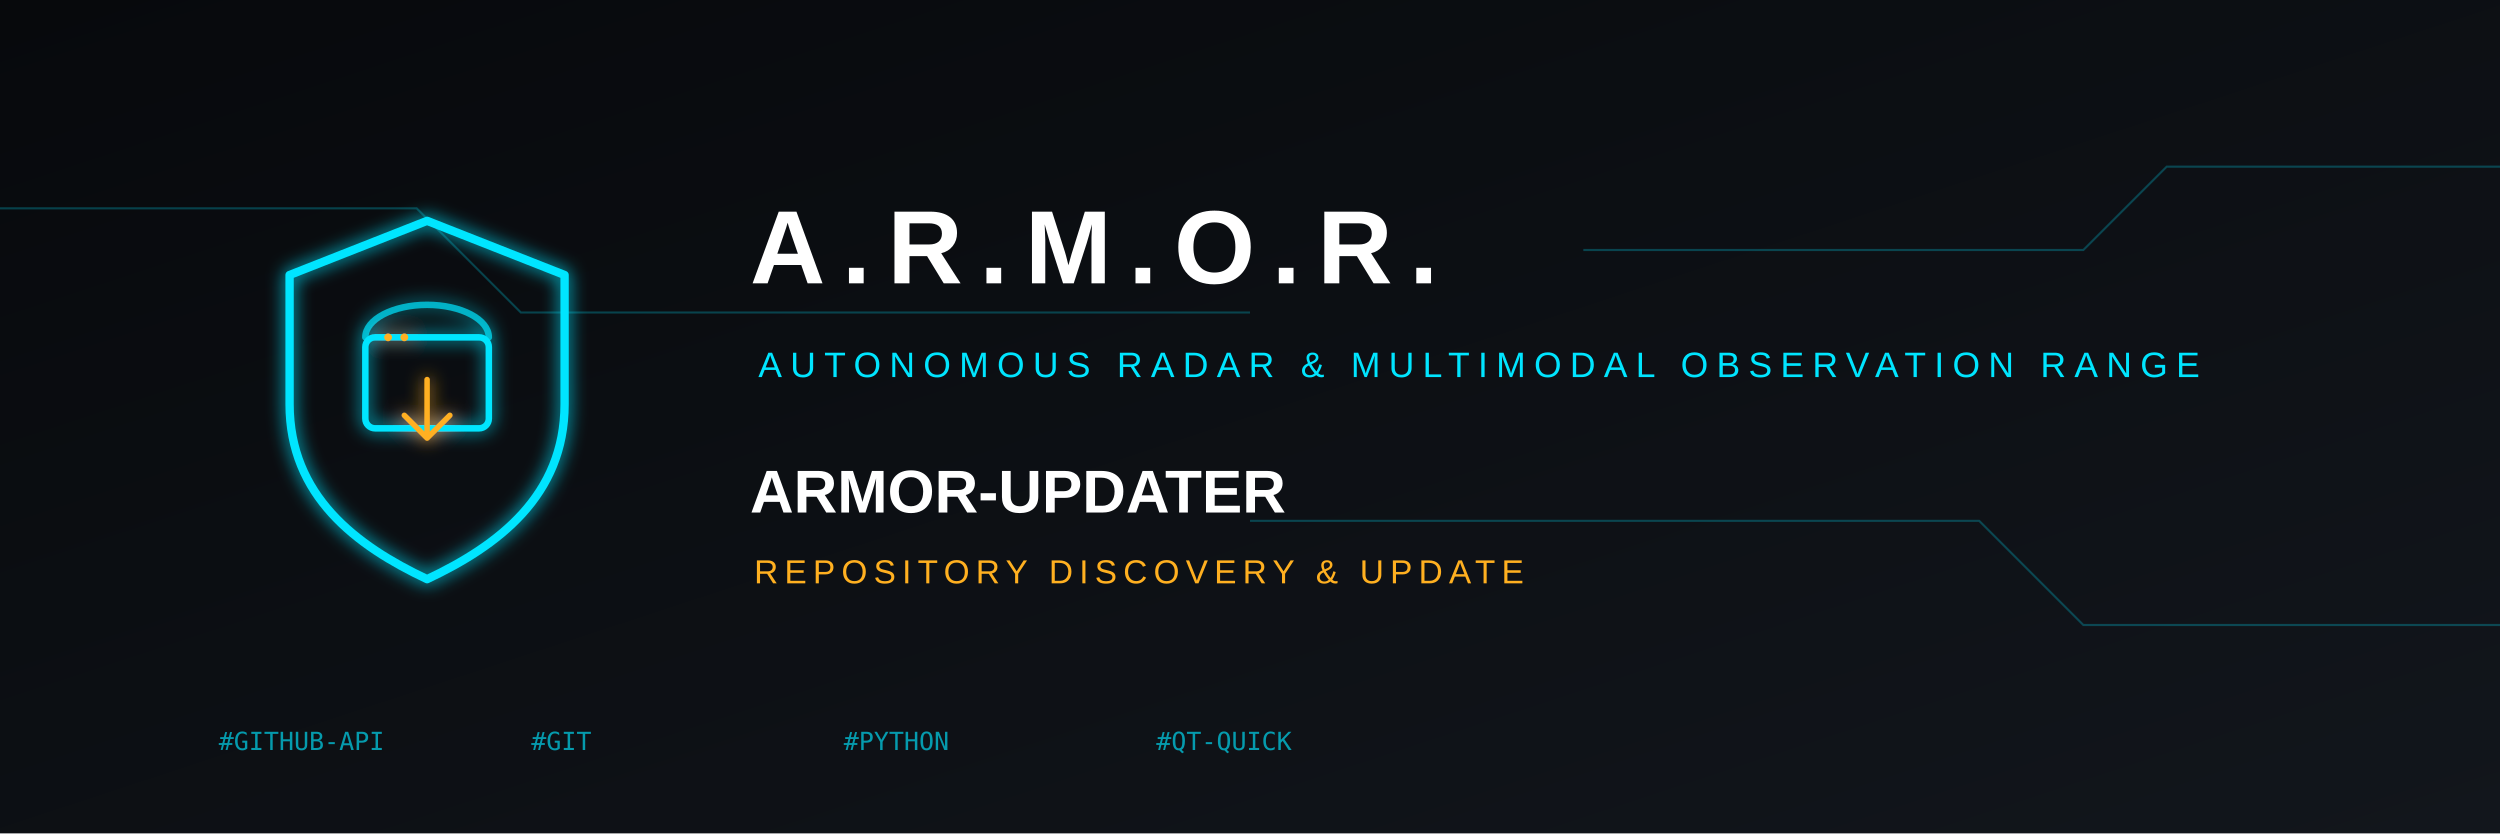
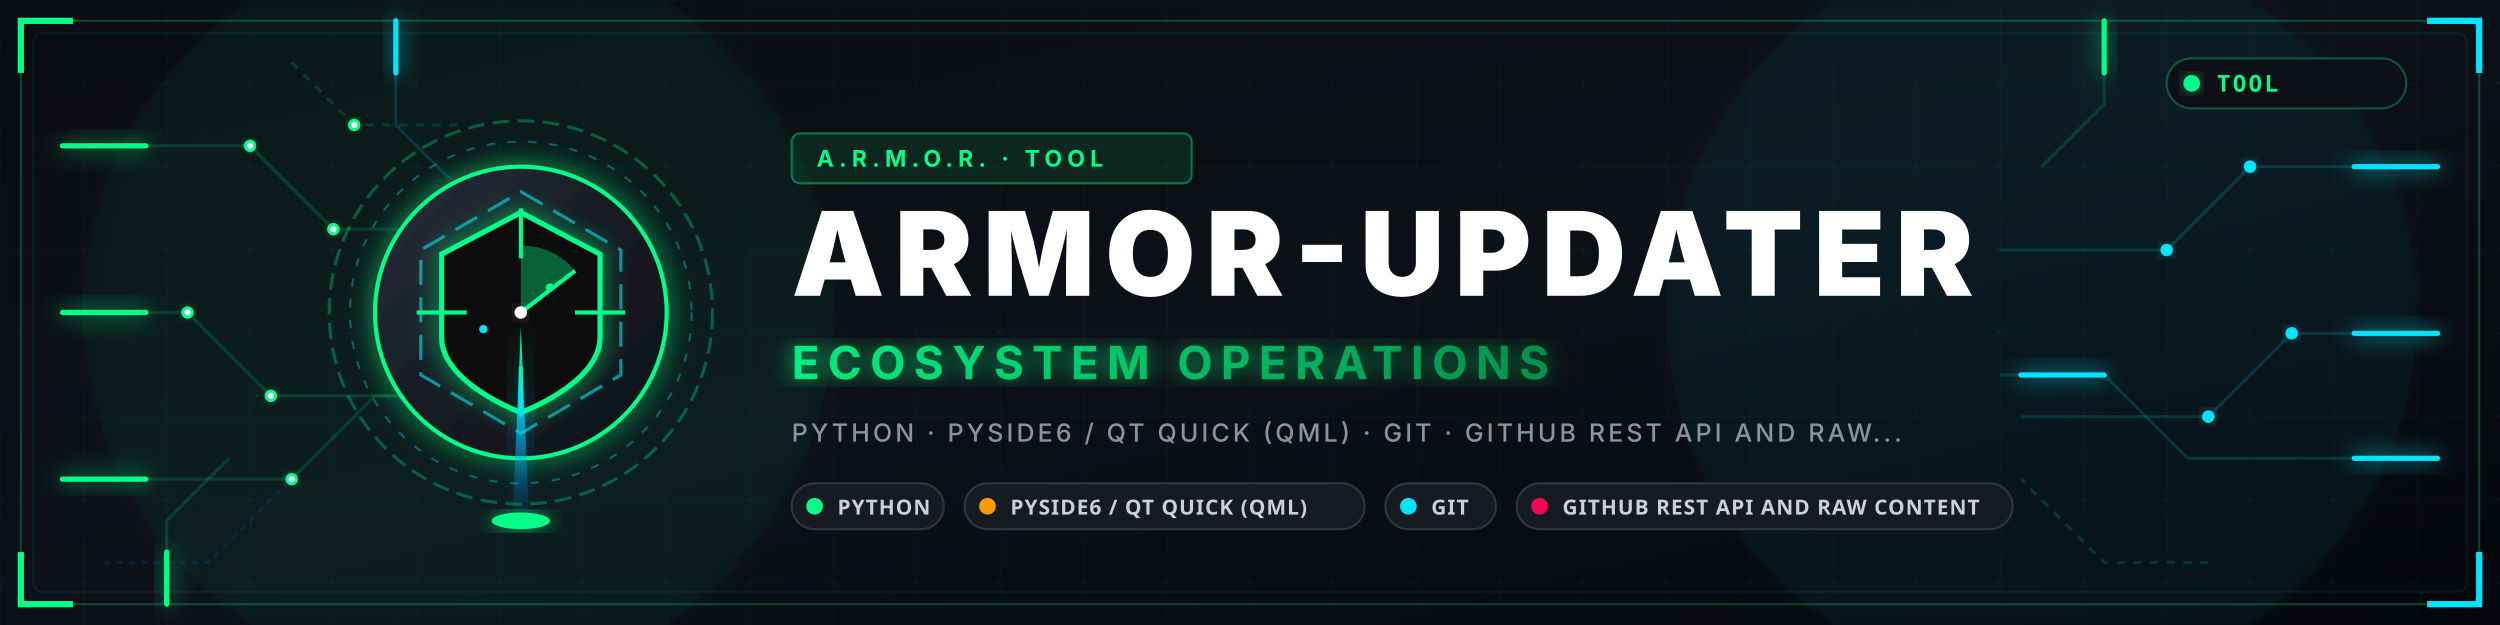
- <svg xmlns="http://www.w3.org/2000/svg" viewBox="0 0 1200 400" role="img" aria-labelledby="title desc">
+ <svg xmlns="http://www.w3.org/2000/svg" viewBox="0 0 1200 300" width="100%" height="100%">
  <defs>
-     <linearGradient id="bg" x1="0%" y1="0%" x2="100%" y2="100%">
-       <stop stop-color="#07090C" />
-       <stop offset="1" stop-color="#12161C" />
-     </linearGradient>
-     <filter id="g">
-       <feGaussianBlur stdDeviation="4" result="b" />
+     <linearGradient id="bgGlow" x1="0%" y1="0%" x2="100%" y2="100%">
+       <stop offset="0%" stop-color="#0A0C10" />
+       <stop offset="50%" stop-color="#0D1117" />
+       <stop offset="100%" stop-color="#05070A" />
+     </linearGradient>
+     <linearGradient id="cyanGlow" x1="0%" y1="0%" x2="100%" y2="0%">
+       <stop offset="0%" stop-color="#00E5FF" stop-opacity="0.8" />
+       <stop offset="100%" stop-color="#0088FF" stop-opacity="0.9" />
+     </linearGradient>
+     <linearGradient id="greenGlow" x1="0%" y1="0%" x2="100%" y2="0%">
+       <stop offset="0%" stop-color="#00FF88" stop-opacity="0.9" />
+       <stop offset="100%" stop-color="#00AA55" stop-opacity="0.8" />
+     </linearGradient>
+     <linearGradient id="laserBeam" x1="0%" y1="0%" x2="0%" y2="100%">
+       <stop offset="0%" stop-color="#00FF88" stop-opacity="1" />
+       <stop offset="40%" stop-color="#00E5FF" stop-opacity="0.8" />
+       <stop offset="100%" stop-color="#0077FF" stop-opacity="0" />
+     </linearGradient>
+     <linearGradient id="metalGradient" x1="0%" y1="0%" x2="100%" y2="100%">
+       <stop offset="0%" stop-color="#2A303C" />
+       <stop offset="50%" stop-color="#161B22" />
+       <stop offset="100%" stop-color="#0D1117" />
+     </linearGradient>
+     <filter id="glowCyan" x="-20%" y="-20%" width="140%" height="140%">
+       <feGaussianBlur stdDeviation="5" result="blur" />
      <feMerge>
-         <feMergeNode in="b" />
+         <feMergeNode in="blur" />
        <feMergeNode in="SourceGraphic" />
      </feMerge>
    </filter>
+     <filter id="glowGreen" x="-20%" y="-20%" width="140%" height="140%">
+       <feGaussianBlur stdDeviation="6" result="blur" />
+       <feMerge>
+         <feMergeNode in="blur" />
+         <feMergeNode in="SourceGraphic" />
+       </feMerge>
+     </filter>
+     <filter id="glowBeam" x="-30%" y="-30%" width="160%" height="160%">
+       <feGaussianBlur stdDeviation="8" result="blur" />
+       <feMerge>
+         <feMergeNode in="blur" />
+         <feMergeNode in="SourceGraphic" />
+       </feMerge>
+     </filter>
+     <pattern id="cyberGrid" width="40" height="40" patternUnits="userSpaceOnUse">
+       <path d="M 40 0 L 0 0 0 40" fill="none" stroke="#00FF88" stroke-opacity="0.03" stroke-width="1" />
+       <circle cx="40" cy="40" r="1" fill="#00FF88" fill-opacity="0.08" />
+     </pattern>
+     <g id="pcbNode">
+       <circle cx="0" cy="0" r="3" fill="#00FF88" filter="url(#glowGreen)" />
+       <circle cx="0" cy="0" r="1.5" fill="#FFFFFF" />
+     </g>
  </defs>
-   <rect width="1200" height="400" fill="url(#bg)" />
-   <g fill="none" stroke="#00E5FF" stroke-width="1" opacity=".25">
-     <path d="M0 100H200L250 150H600" />
-     <path d="M1200 300H1000L950 250H600" />
-     <path d="M1200 80H1040L1000 120H760" />
-   </g>
-   <g transform="translate(205 190)">
-     <g transform="scale(1.0)" filter="url(#g)" fill="none" stroke-linecap="round" stroke-linejoin="round" stroke="#00E5FF" stroke-width="4">
-       <path d="M0,-84 L66,-58 V4 C66,48 34,72 0,88 C-34,72 -66,48 -66,4 V-58 Z" />
-       <g transform="scale(.78) translate(0 4)" stroke-width="4">
-         <rect x="-38" y="-40" width="76" height="56" rx="6" />
-         <path d="M0,-14 v34 M-14,8 l14,14 l14,-14" stroke="#FFB020" stroke-width="3.4" />
-         <path d="M-38,-40 a38,20 0 0 1 76,0" opacity=".7" />
-         <circle cx="-24" cy="-40" r="2.4" fill="#FFB020" stroke="none" />
-         <circle cx="-14" cy="-40" r="2.4" fill="#FFB020" stroke="none" />
-       </g>
-     </g>
-   </g>
-   <text x="360" y="136" font-family="Arial,sans-serif" font-size="50" font-weight="bold" fill="#FFF" letter-spacing="8">A.R.M.O.R.</text>
-   <text x="364" y="181" font-family="Arial,sans-serif" font-size="17" fill="#00E5FF" letter-spacing="4">AUTONOMOUS RADAR &amp; MULTIMODAL OBSERVATION RANGE</text>
-   <text x="360" y="246" font-family="Arial,sans-serif" font-size="29" font-weight="bold" fill="#FFF">ARMOR-UPDATER</text>
-   <text x="362" y="280" font-family="Arial,sans-serif" font-size="16" fill="#FFB020" letter-spacing="3">REPOSITORY DISCOVERY &amp; UPDATE</text>
-   <g font-family="monospace" font-size="12" fill="#00E5FF" opacity=".65">
-     <text x="105" y="360">#GITHUB-API</text>
-     <text x="255" y="360">#GIT</text>
-     <text x="405" y="360">#PYTHON</text>
-     <text x="555" y="360">#QT-QUICK</text>
+   <rect width="1200" height="300" fill="url(#bgGlow)" />
+   <rect width="1200" height="300" fill="url(#cyberGrid)" />
+   <circle cx="220" cy="150" r="180" fill="#00FF88" fill-opacity="0.03" filter="url(#glowGreen)">
+     <animate attributeName="fill-opacity" values="0.02;0.05;0.02" dur="6s" repeatCount="indefinite" />
+   </circle>
+   <circle cx="980" cy="150" r="180" fill="#00E5FF" fill-opacity="0.03" filter="url(#glowCyan)">
+     <animate attributeName="fill-opacity" values="0.02;0.05;0.02" dur="6s" repeatCount="indefinite" />
+   </circle>
+   <rect x="10" y="10" width="1180" height="280" fill="none" stroke="#00FF88" stroke-opacity="0.25" stroke-width="1" rx="6" />
+   <rect x="16" y="16" width="1168" height="268" fill="none" stroke="#00E5FF" stroke-opacity="0.08" stroke-width="1" rx="4" />
+   <path d="M 10 35 L 10 10 L 35 10" fill="none" stroke="#00FF88" stroke-width="3">
+     <animate attributeName="stroke-opacity" values="0.6;1;0.6" dur="3s" repeatCount="indefinite" />
+   </path>
+   <path d="M 1190 35 L 1190 10 L 1165 10" fill="none" stroke="#00E5FF" stroke-width="3">
+     <animate attributeName="stroke-opacity" values="0.6;1;0.6" dur="3s" repeatCount="indefinite" />
+   </path>
+   <path d="M 10 265 L 10 290 L 35 290" fill="none" stroke="#00FF88" stroke-width="3">
+     <animate attributeName="stroke-opacity" values="0.6;1;0.6" dur="3s" repeatCount="indefinite" />
+   </path>
+   <path d="M 1190 265 L 1190 290 L 1165 290" fill="none" stroke="#00E5FF" stroke-width="3">
+     <animate attributeName="stroke-opacity" values="0.6;1;0.6" dur="3s" repeatCount="indefinite" />
+   </path>
+   <g stroke="#00FF88" stroke-opacity="0.15" stroke-width="1.5" fill="none">
+     <path d="M 30 70 L 120 70 L 160 110 L 240 110" />
+     <path d="M 30 150 L 90 150 L 130 190 L 220 190" />
+     <path d="M 30 230 L 140 230 L 180 190 L 210 190" />
+     <path d="M 80 290 L 80 250 L 110 220" />
+     <path d="M 190 10 L 190 60 L 220 90" stroke="#00E5FF" stroke-opacity="0.15" />
+     <path d="M 140 30 L 170 60 L 220 60" stroke-dasharray="4,4" />
+     <path d="M 50 270 L 100 270 L 140 230" stroke="#0077FF" stroke-opacity="0.15" stroke-dasharray="3,3" />
+   </g>
+   <g fill="none" stroke-linecap="round" stroke-linejoin="round">
+     <path d="M 30 70 L 120 70 L 160 110 L 240 110" stroke="#00FF88" stroke-width="2.5" stroke-dasharray="40, 240" filter="url(#glowGreen)">
+       <animate attributeName="stroke-dashoffset" values="280;0" dur="3s" repeatCount="indefinite" />
+     </path>
+     <path d="M 30 150 L 90 150 L 130 190 L 220 190" stroke="#00FF88" stroke-width="2.5" stroke-dasharray="40, 220" filter="url(#glowGreen)">
+       <animate attributeName="stroke-dashoffset" values="260;0" dur="3.5s" repeatCount="indefinite" />
+     </path>
+     <path d="M 30 230 L 140 230 L 180 190 L 210 190" stroke="#00FF88" stroke-width="2.5" stroke-dasharray="40, 230" filter="url(#glowGreen)">
+       <animate attributeName="stroke-dashoffset" values="270;0" dur="3.2s" repeatCount="indefinite" />
+     </path>
+     <path d="M 80 290 L 80 250 L 110 220" stroke="#00FF88" stroke-width="2.5" stroke-dasharray="25, 100" filter="url(#glowGreen)">
+       <animate attributeName="stroke-dashoffset" values="125;0" dur="2.5s" repeatCount="indefinite" />
+     </path>
+     <path d="M 190 10 L 190 60 L 220 90" stroke="#00E5FF" stroke-width="2.5" stroke-dasharray="25, 90" filter="url(#glowCyan)">
+       <animate attributeName="stroke-dashoffset" values="115;0" dur="2.8s" repeatCount="indefinite" />
+     </path>
+   </g>
+   <use href="#pcbNode" x="120" y="70" />
+   <use href="#pcbNode" x="160" y="110" />
+   <use href="#pcbNode" x="90" y="150" />
+   <use href="#pcbNode" x="130" y="190" />
+   <use href="#pcbNode" x="140" y="230" />
+   <use href="#pcbNode" x="170" y="60" />
+   <g stroke="#00E5FF" stroke-opacity="0.15" stroke-width="1.5" fill="none">
+     <path d="M 1170 80 L 1080 80 L 1040 120 L 960 120" />
+     <path d="M 1170 160 L 1100 160 L 1060 200 L 970 200" />
+     <path d="M 1170 220 L 1050 220 L 1010 180 M 1010 180 L 960 180" />
+     <path d="M 1010 10 L 1010 50 L 980 80" stroke="#00FF88" stroke-opacity="0.15" />
+     <path d="M 1060 270 L 1010 270 L 970 230" stroke="#00FF88" stroke-opacity="0.15" stroke-dasharray="4,4" />
+   </g>
+   <g fill="none" stroke-linecap="round" stroke-linejoin="round">
+     <path d="M 1170 80 L 1080 80 L 1040 120 L 960 120" stroke="#00E5FF" stroke-width="2.5" stroke-dasharray="40, 230" filter="url(#glowCyan)">
+       <animate attributeName="stroke-dashoffset" values="0;270" dur="3.5s" repeatCount="indefinite" />
+     </path>
+     <path d="M 1170 160 L 1100 160 L 1060 200 L 970 200" stroke="#00E5FF" stroke-width="2.5" stroke-dasharray="40, 240" filter="url(#glowCyan)">
+       <animate attributeName="stroke-dashoffset" values="0;280" dur="3.8s" repeatCount="indefinite" />
+     </path>
+     <path d="M 1170 220 L 1050 220 L 1010 180 M 1010 180 L 960 180" stroke="#00E5FF" stroke-width="2.5" stroke-dasharray="40, 250" filter="url(#glowCyan)">
+       <animate attributeName="stroke-dashoffset" values="0;290" dur="4s" repeatCount="indefinite" />
+     </path>
+     <path d="M 1010 10 L 1010 50 L 980 80" stroke="#00FF88" stroke-width="2.5" stroke-dasharray="25, 95" filter="url(#glowGreen)">
+       <animate attributeName="stroke-dashoffset" values="0;120" dur="2.6s" repeatCount="indefinite" />
+     </path>
+   </g>
+   <circle cx="1080" cy="80" r="3" fill="#00E5FF" filter="url(#glowCyan)" />
+   <circle cx="1040" cy="120" r="3" fill="#00E5FF" filter="url(#glowCyan)" />
+   <circle cx="1100" cy="160" r="3" fill="#00E5FF" filter="url(#glowCyan)" />
+   <circle cx="1060" cy="200" r="3" fill="#00E5FF" filter="url(#glowCyan)" />
+   <g transform="translate(250, 150)">
+     <g>
+       <circle cx="0" cy="0" r="92" fill="none" stroke="#00FF88" stroke-opacity="0.3" stroke-width="1.5" stroke-dasharray="8,4" />
+       <circle cx="0" cy="0" r="82" fill="none" stroke="#00E5FF" stroke-opacity="0.35" stroke-width="1" stroke-dasharray="4,6" />
+       <animateTransform attributeName="transform" type="rotate" from="0 0 0" to="360 0 0" dur="25s" repeatCount="indefinite" />
+     </g>
+     <circle cx="0" cy="0" r="70" fill="url(#metalGradient)" stroke="#00FF88" stroke-width="2" filter="url(#glowGreen)" />
+     <g>
+       <polygon points="0,-58 48,-30 48,30 0,58 -48,30 -48,-30" fill="none" stroke="#00E5FF" stroke-width="1.5" stroke-dasharray="12,6" opacity="0.6" />
+       <animateTransform attributeName="transform" type="rotate" from="360 0 0" to="0 0 0" dur="18s" repeatCount="indefinite" />
+     </g>
+     <path d="M 0 -48 L 38 -28 L 38 12 C 38 34 0 48 0 48 C 0 48 -38 34 -38 12 L -38 -28 Z" fill="#0A0C10" stroke="#00FF88" stroke-width="2.5" filter="url(#glowGreen)" />
+     <g>
+       <path d="M 0 0 L 26 -20 A 32 32 0 0 0 0 -32 Z" fill="#00FF88" fill-opacity="0.35" />
+       <line x1="0" y1="0" x2="26" y2="-20" stroke="#00FF88" stroke-width="2" />
+       <animateTransform attributeName="transform" type="rotate" from="0 0 0" to="360 0 0" dur="4s" repeatCount="indefinite" />
+     </g>
+     <circle cx="14" cy="-12" r="2" fill="#00FF88" filter="url(#glowGreen)">
+       <animate attributeName="opacity" values="0.2;1;0.2" dur="2s" repeatCount="indefinite" />
+     </circle>
+     <circle cx="-18" cy="8" r="2" fill="#00E5FF" filter="url(#glowCyan)">
+       <animate attributeName="opacity" values="1;0.2;1" dur="1.5s" repeatCount="indefinite" />
+     </circle>
+     <line x1="-50" y1="0" x2="-26" y2="0" stroke="#00FF88" stroke-width="2" />
+     <line x1="26" y1="0" x2="50" y2="0" stroke="#00FF88" stroke-width="2" />
+     <line x1="0" y1="-50" x2="0" y2="-26" stroke="#00FF88" stroke-width="2" />
+     <line x1="0" y1="26" x2="0" y2="50" stroke="#00FF88" stroke-width="2" />
+     <circle cx="0" cy="0" r="3" fill="#FFFFFF" filter="url(#glowGreen)">
+       <animate attributeName="opacity" values="0.4;1;0.4" dur="1.2s" repeatCount="indefinite" />
+     </circle>
+   </g>
+   <path d="M 250 157 L 246 250 L 254 250 Z" fill="url(#laserBeam)" filter="url(#glowBeam)">
+     <animate attributeName="opacity" values="0.3;1;0.3" dur="1.2s" repeatCount="indefinite" />
+   </path>
+   <ellipse cx="250" cy="250" rx="14" ry="4" fill="#00FF88" filter="url(#glowGreen)">
+     <animate attributeName="rx" values="10;18;10" dur="1.2s" repeatCount="indefinite" />
+     <animate attributeName="opacity" values="0.4;1;0.4" dur="1.2s" repeatCount="indefinite" />
+   </ellipse>
+   <g transform="translate(380, 0)">
+     <g transform="translate(0, 82)">
+       <rect x="0" y="-18" width="192" height="24" rx="4" fill="#00FF88" fill-opacity="0.1" stroke="#00FF88" stroke-opacity="0.4" stroke-width="1">
+         <animate attributeName="stroke-opacity" values="0.3;0.8;0.3" dur="4s" repeatCount="indefinite" />
+       </rect>
+       <text x="12" y="-2" font-family="'Inter', 'Segoe UI', 'Roboto', sans-serif" font-weight="700" font-size="11" fill="#00FF88" letter-spacing="2.5">A.R.M.O.R. · TOOL</text>
+     </g>
+     <text x="0" y="142" font-family="'Inter', 'Segoe UI', 'Roboto', sans-serif" font-weight="900" font-size="56" fill="#FFFFFF" letter-spacing="5">ARMOR-UPDATER</text>
+     <text x="0" y="182" font-family="'Inter', 'Segoe UI', 'Roboto', sans-serif" font-weight="700" font-size="22" fill="url(#greenGlow)" letter-spacing="4" filter="url(#glowGreen)">ECOSYSTEM OPERATIONS</text>
+     <text x="0" y="212" font-family="'Inter', 'Segoe UI', 'Roboto', sans-serif" font-weight="500" font-size="12" fill="#8B949E" letter-spacing="1.5">PYTHON · PYSIDE6 / QT QUICK (QML) · GIT · GITHUB REST API AND RAW...</text>
+     <g transform="translate(0, 232)">
+       <rect x="0" y="0" width="73" height="22" rx="11" fill="#161B22" stroke="#30363D" stroke-width="1" />
+       <circle cx="11" cy="11" r="4" fill="#00FF88">
+         <animate attributeName="opacity" values="0.5;1;0.5" dur="2.0s" repeatCount="indefinite" />
+       </circle>
+       <text x="22" y="15" font-family="sans-serif" font-weight="600" font-size="10" fill="#C9D1D9" letter-spacing="0.5">PYTHON</text>
+       <rect x="83" y="0" width="192" height="22" rx="11" fill="#161B22" stroke="#30363D" stroke-width="1" />
+       <circle cx="94" cy="11" r="4" fill="#FF9900">
+         <animate attributeName="opacity" values="0.5;1;0.5" dur="2.2s" repeatCount="indefinite" />
+       </circle>
+       <text x="105" y="15" font-family="sans-serif" font-weight="600" font-size="10" fill="#C9D1D9" letter-spacing="0.5">PYSIDE6 / QT QUICK (QML)</text>
+       <rect x="285" y="0" width="53" height="22" rx="11" fill="#161B22" stroke="#30363D" stroke-width="1" />
+       <circle cx="296" cy="11" r="4" fill="#00E5FF">
+         <animate attributeName="opacity" values="0.5;1;0.5" dur="2.4s" repeatCount="indefinite" />
+       </circle>
+       <text x="307" y="15" font-family="sans-serif" font-weight="600" font-size="10" fill="#C9D1D9" letter-spacing="0.5">GIT</text>
+       <rect x="348" y="0" width="238" height="22" rx="11" fill="#161B22" stroke="#30363D" stroke-width="1" />
+       <circle cx="359" cy="11" r="4" fill="#FF0055">
+         <animate attributeName="opacity" values="0.5;1;0.5" dur="2.6s" repeatCount="indefinite" />
+       </circle>
+       <text x="370" y="15" font-family="sans-serif" font-weight="600" font-size="10" fill="#C9D1D9" letter-spacing="0.5">GITHUB REST API AND RAW CONTENT</text>
+     </g>
+   </g>
+   <g transform="translate(1050, 42)">
+     <rect x="-10" y="-14" width="115" height="24" rx="12" fill="#0D1117" stroke="#00FF88" stroke-opacity="0.3" stroke-width="1" />
+     <circle cx="2" cy="-2" r="4" fill="#00FF88" filter="url(#glowGreen)">
+       <animate attributeName="opacity" values="0.3;1;0.3" dur="1.5s" repeatCount="indefinite" />
+     </circle>
+     <text x="14" y="2" font-family="monospace" font-weight="700" font-size="11" fill="#00FF88" letter-spacing="1">TOOL</text>
  </g>
</svg>
